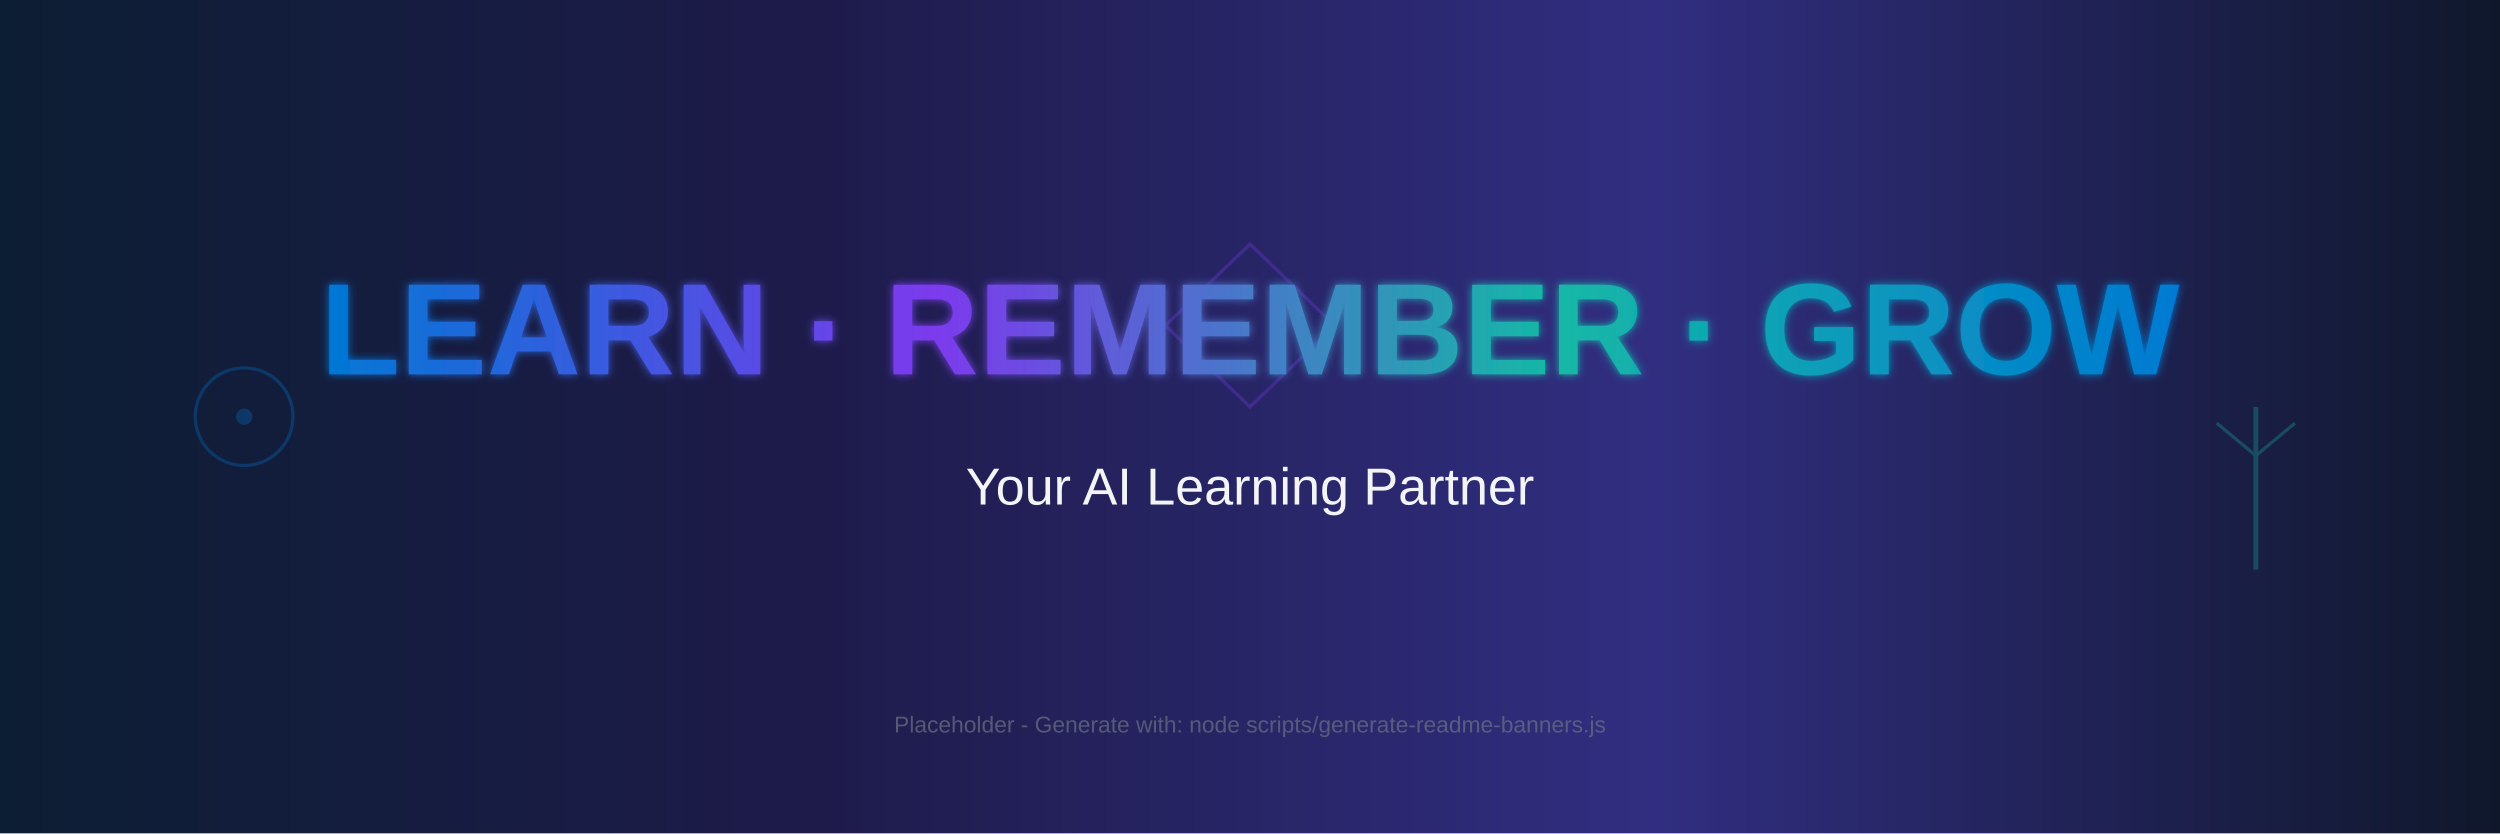
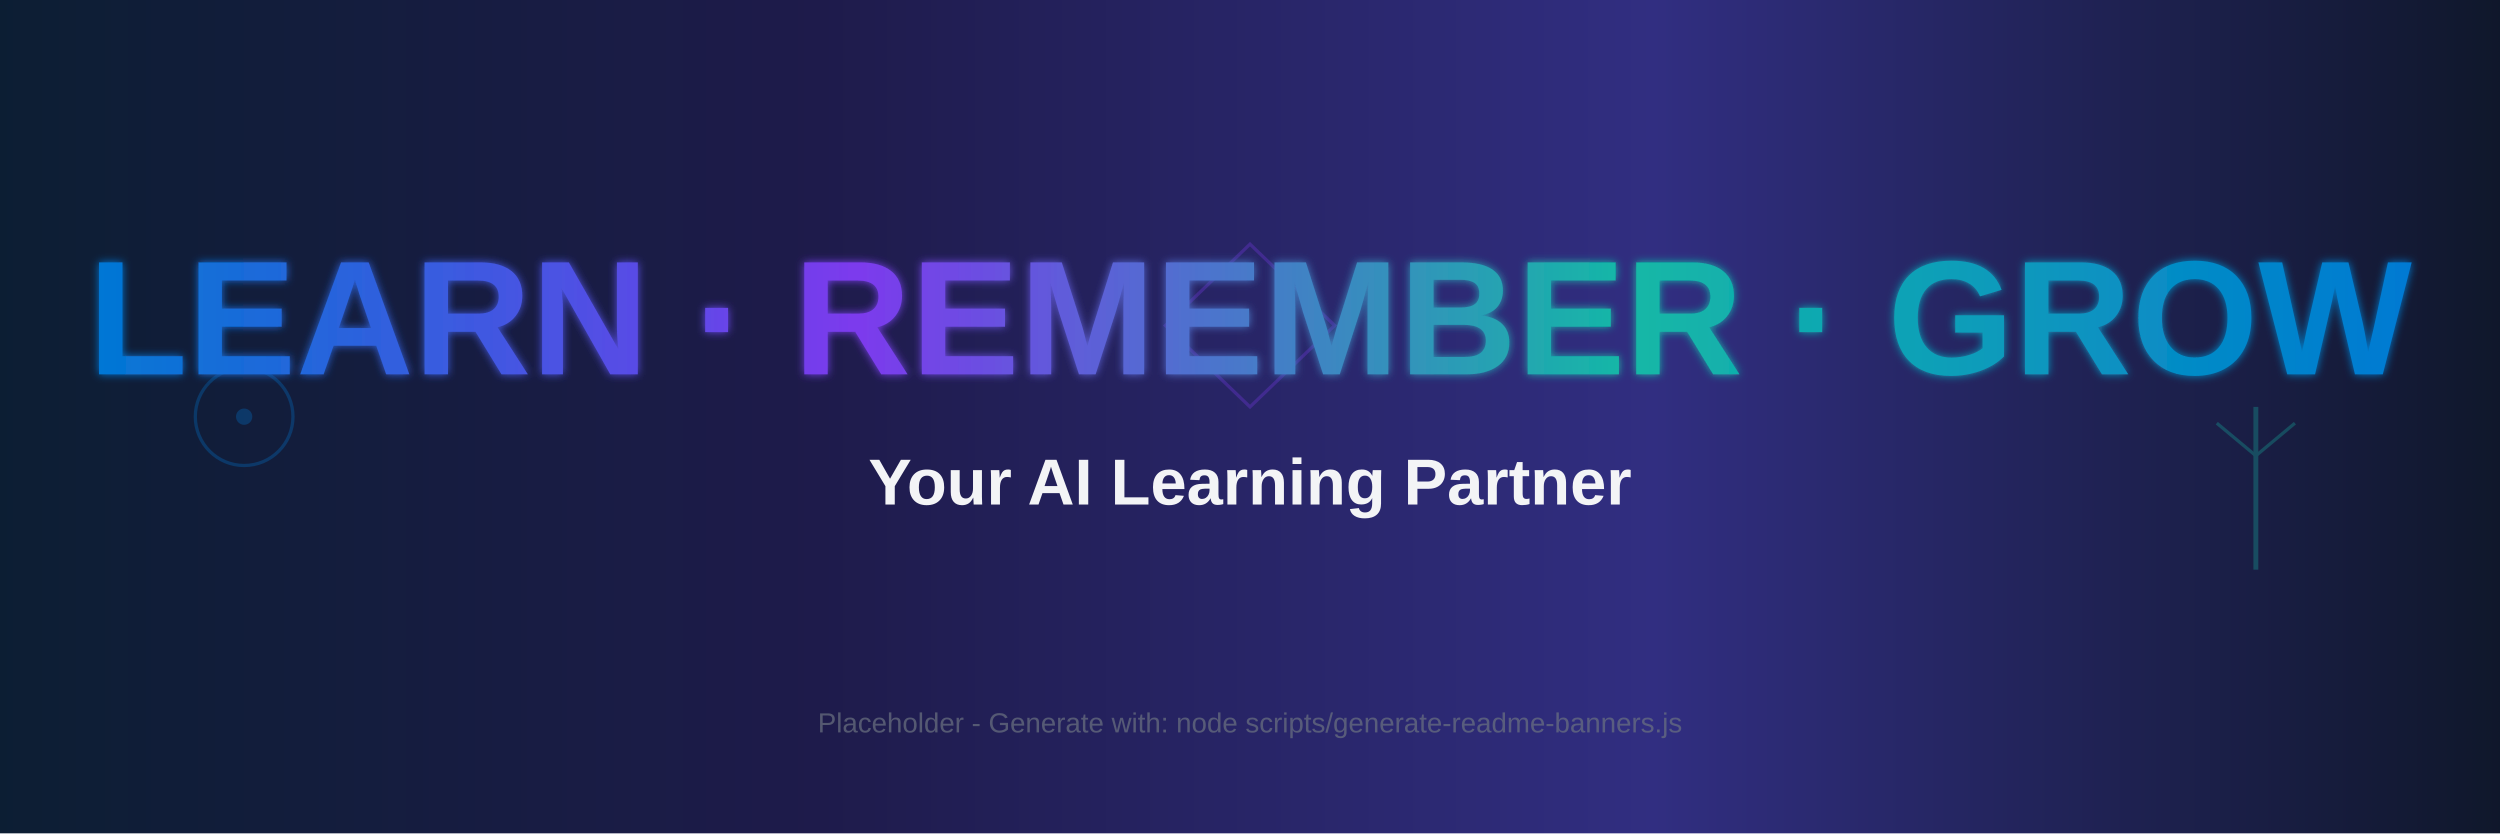
<svg xmlns="http://www.w3.org/2000/svg" width="1536" height="512">
  <defs>
    <linearGradient id="bgGrad2" x1="0%" y1="0%" x2="100%" y2="0%">
      <stop offset="0%" style="stop-color:#0c1e33;stop-opacity:1" />
      <stop offset="33%" style="stop-color:#1e1b4b;stop-opacity:1" />
      <stop offset="66%" style="stop-color:#312e81;stop-opacity:1" />
      <stop offset="100%" style="stop-color:#0f172a;stop-opacity:1" />
    </linearGradient>
    <linearGradient id="textGrad2" x1="0%" y1="0%" x2="100%" y2="0%">
      <stop offset="0%" style="stop-color:#0078d4;stop-opacity:1" />
      <stop offset="33%" style="stop-color:#7c3aed;stop-opacity:1" />
      <stop offset="66%" style="stop-color:#14b8a6;stop-opacity:1" />
      <stop offset="100%" style="stop-color:#0078d4;stop-opacity:1" />
    </linearGradient>
    <filter id="glow2">
      <feGaussianBlur stdDeviation="2.5" result="coloredBlur" />
      <feMerge>
        <feMergeNode in="coloredBlur" />
        <feMergeNode in="SourceGraphic" />
      </feMerge>
    </filter>
  </defs>
  <rect width="1536" height="512" fill="url(#bgGrad2)" />
  <g opacity="0.3">
    <circle cx="150" cy="256" r="30" fill="none" stroke="#0078d4" stroke-width="2" />
    <circle cx="150" cy="256" r="5" fill="#0078d4" />
    <polygon points="768,150 820,200 768,250 716,200" fill="none" stroke="#7c3aed" stroke-width="2" />
    <line x1="1386" y1="350" x2="1386" y2="250" stroke="#14b8a6" stroke-width="3" />
    <line x1="1386" y1="280" x2="1410" y2="260" stroke="#14b8a6" stroke-width="2" />
    <line x1="1386" y1="280" x2="1362" y2="260" stroke="#14b8a6" stroke-width="2" />
  </g>
-   <text x="768" y="230" font-family="Arial, sans-serif" font-size="80" font-weight="bold" text-anchor="middle" fill="url(#textGrad2)" filter="url(#glow2)">
+   <text x="768" y="230" font-family="Arial, sans-serif" font-size="100" font-weight="800" text-anchor="middle" fill="url(#textGrad2)" filter="url(#glow2)">
    LEARN · REMEMBER · GROW
  </text>
-   <text x="768" y="310" font-family="Arial, sans-serif" font-size="32" font-weight="300" text-anchor="middle" fill="#f3f4f6">
+   <text x="768" y="310" font-family="Arial, sans-serif" font-size="40" font-weight="600" text-anchor="middle" fill="#f3f4f6">
    Your AI Learning Partner
  </text>
-   <text x="768" y="450" font-family="Arial, sans-serif" font-size="14" text-anchor="middle" fill="#6b7280" opacity="0.7">
+   <text x="768" y="450" font-family="Arial, sans-serif" font-size="17" text-anchor="middle" fill="#6b7280" opacity="0.7">
    Placeholder - Generate with: node scripts/generate-readme-banners.js
  </text>
</svg>
